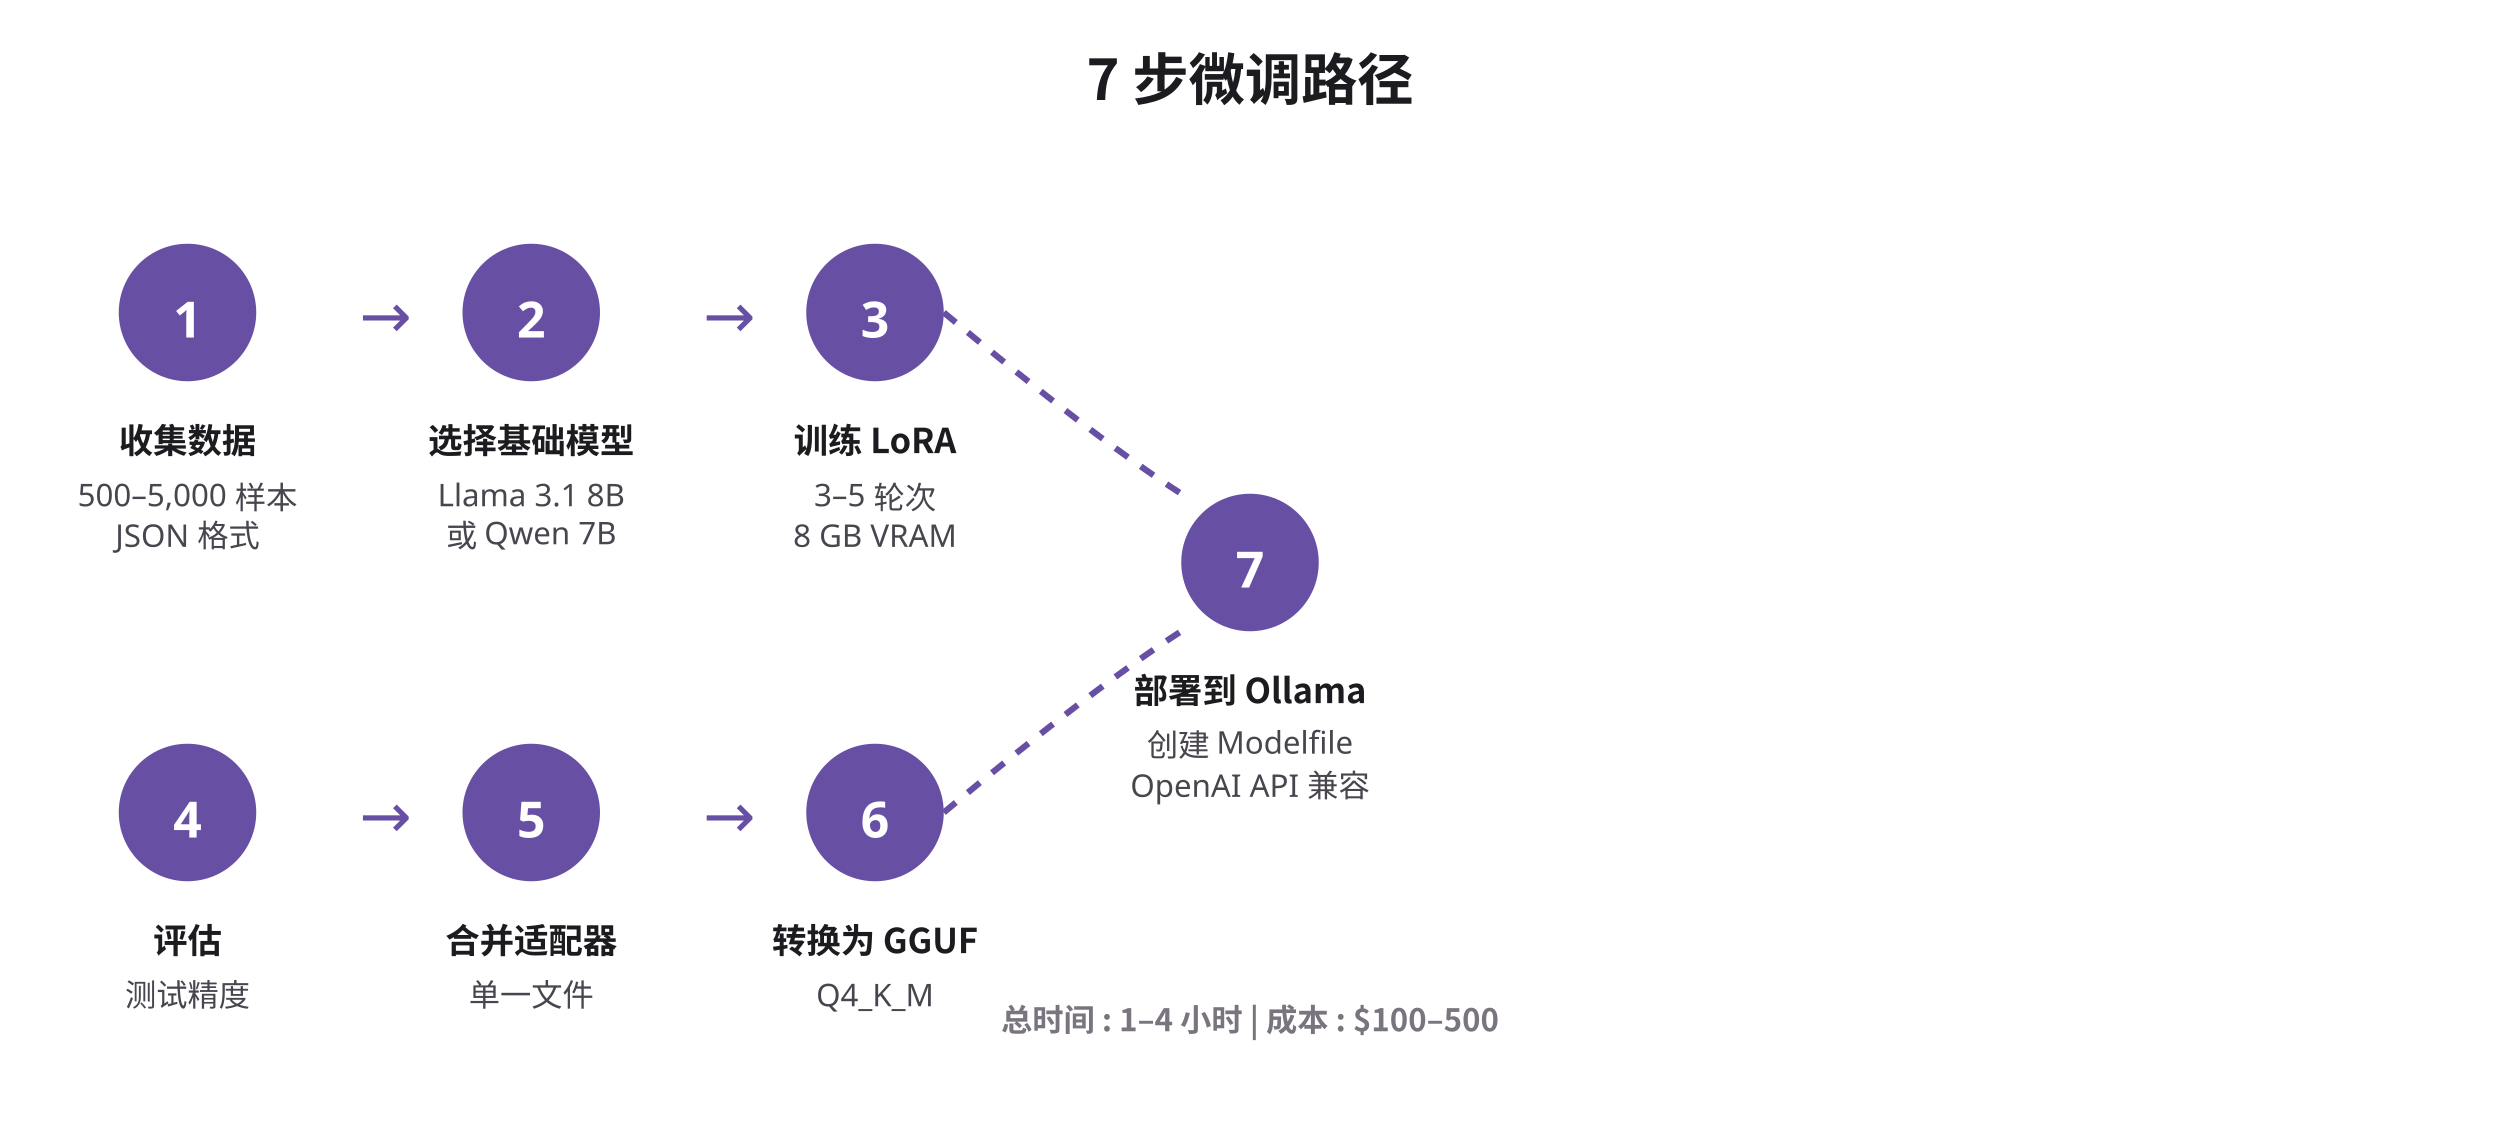
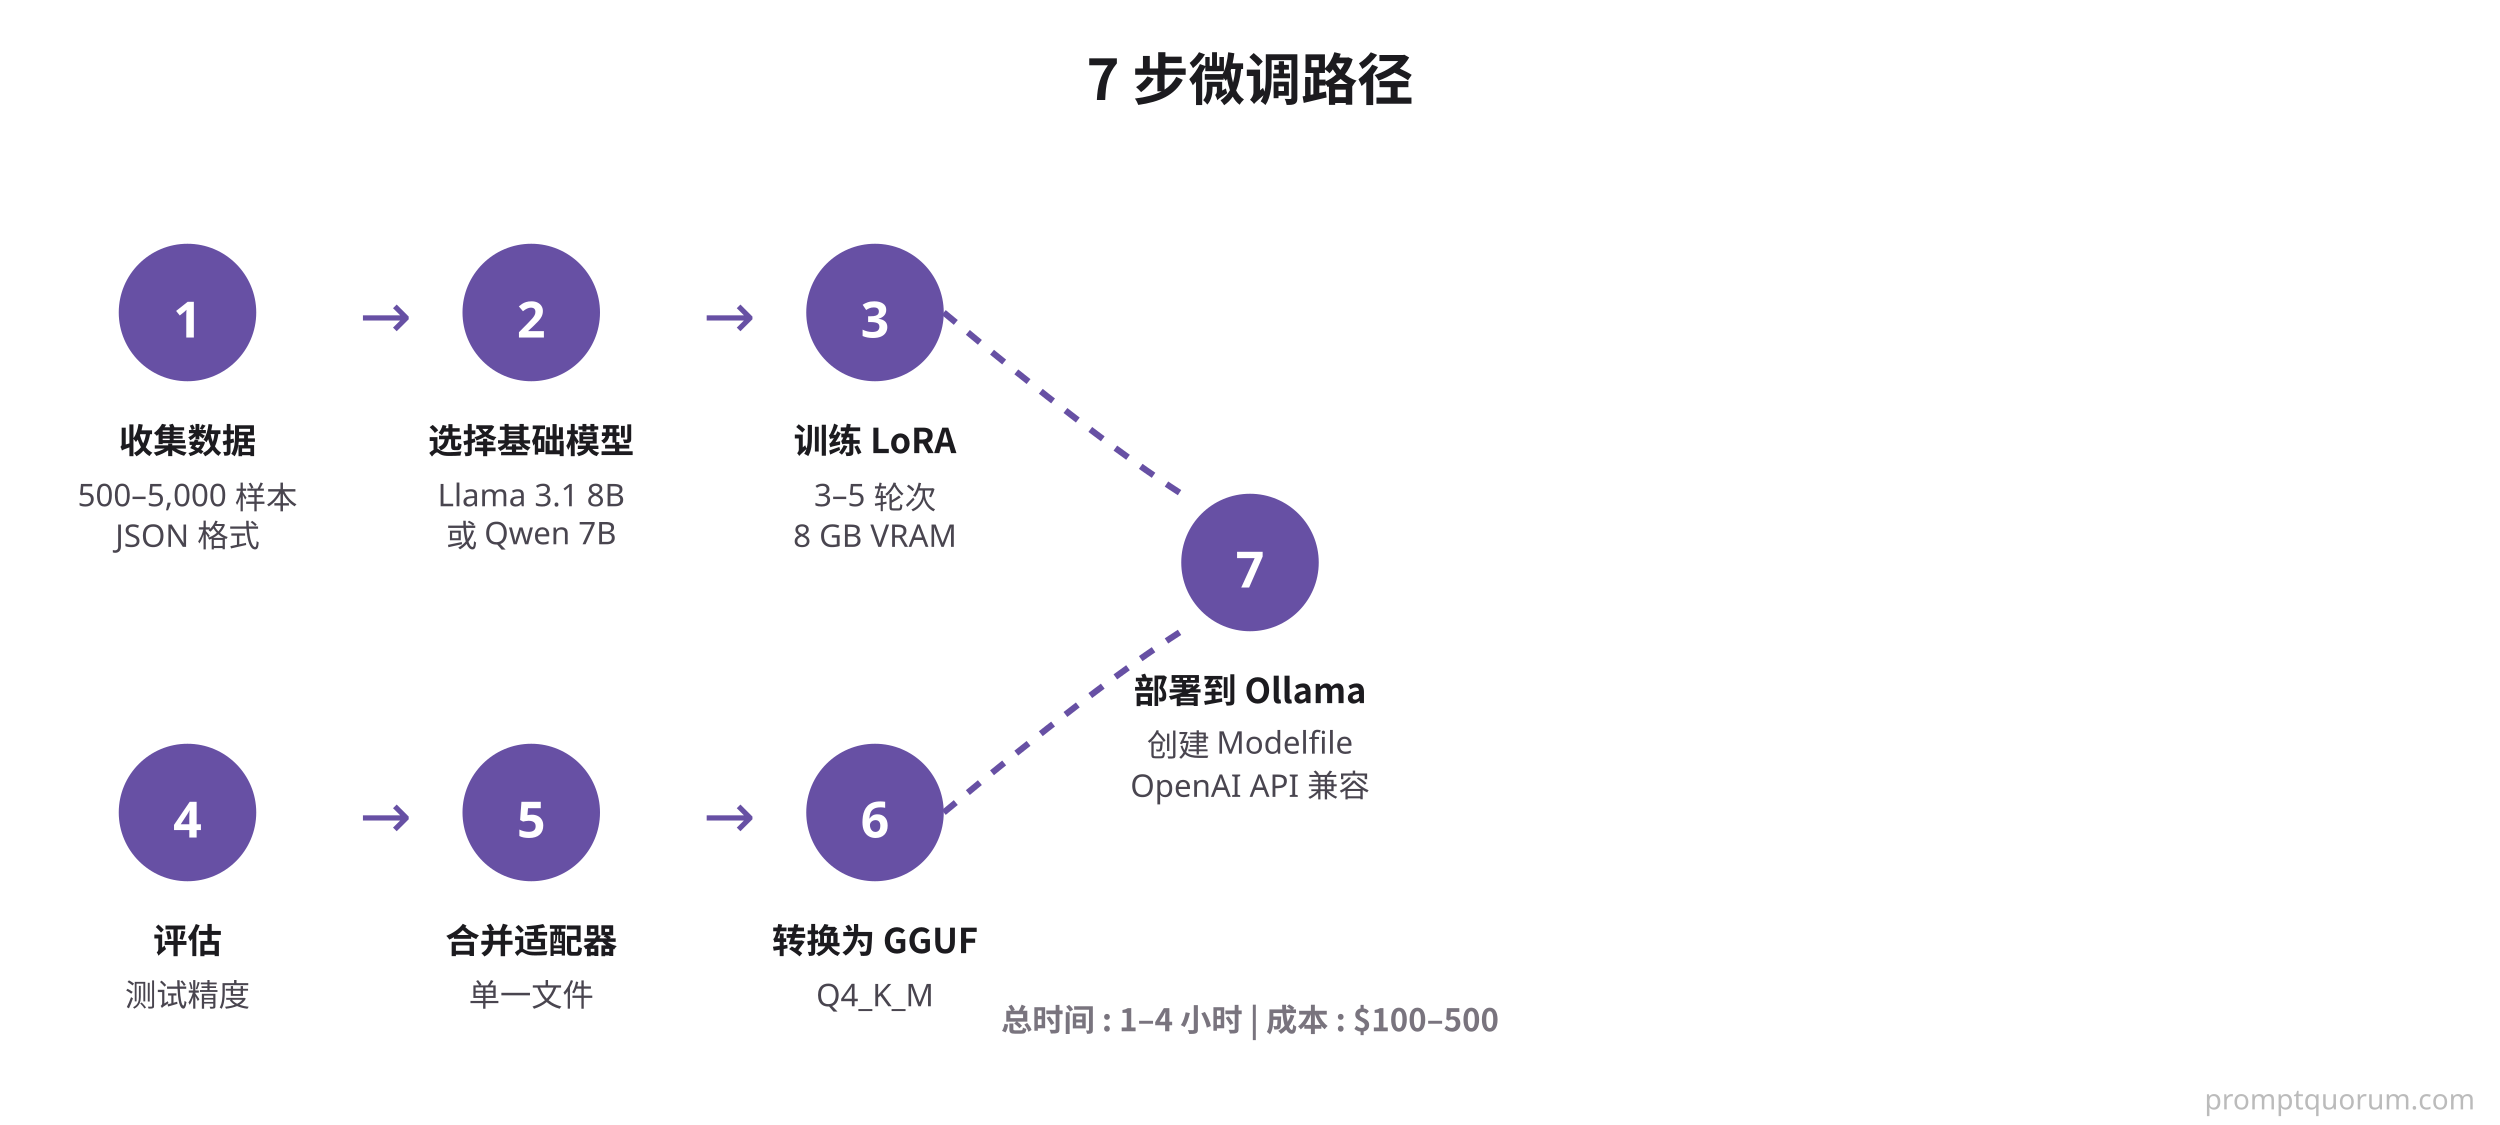
<svg xmlns="http://www.w3.org/2000/svg" viewBox="0 0 800 360">
  <rect width="800" height="360" fill="#FFFFFF" />
  <text x="400" y="32" font-size="18" font-weight="700" fill="#1C1B1F" text-anchor="middle" font-family="system-ui, 'Noto Sans CJK SC'">7 步微调路径</text>
  <circle cx="60" cy="100" r="22" fill="#6750A4" />
  <text x="60" y="108" font-size="16" font-weight="700" fill="#FFFFFF" text-anchor="middle" font-family="system-ui">1</text>
  <text x="60" y="145" font-size="11" font-weight="700" fill="#1C1B1F" text-anchor="middle" font-family="system-ui, 'Noto Sans CJK SC'">收集数据</text>
  <text x="60" y="162" font-family="'SF Mono', Monaco" font-size="10" fill="#49454F" text-anchor="middle">500–5,000 样本</text>
  <text x="60" y="175" font-family="'SF Mono', Monaco" font-size="10" fill="#49454F" text-anchor="middle">JSON 格式</text>
  <text x="115" y="108" font-size="20" fill="#6750A4" font-family="system-ui">→</text>
  <circle cx="170" cy="100" r="22" fill="#6750A4" />
  <text x="170" y="108" font-size="16" font-weight="700" fill="#FFFFFF" text-anchor="middle" font-family="system-ui">2</text>
  <text x="170" y="145" font-size="11" font-weight="700" fill="#1C1B1F" text-anchor="middle" font-family="system-ui, 'Noto Sans CJK SC'">选择基础模型</text>
  <text x="170" y="162" font-family="'SF Mono', Monaco" font-size="10" fill="#49454F" text-anchor="middle">Llama 3.1 8B</text>
  <text x="170" y="175" font-family="'SF Mono', Monaco" font-size="10" fill="#49454F" text-anchor="middle">或 Qwen 7B</text>
  <text x="225" y="108" font-size="20" fill="#6750A4" font-family="system-ui">→</text>
  <circle cx="280" cy="100" r="22" fill="#6750A4" />
  <text x="280" y="108" font-size="16" font-weight="700" fill="#FFFFFF" text-anchor="middle" font-family="system-ui">3</text>
  <text x="280" y="145" font-size="11" font-weight="700" fill="#1C1B1F" text-anchor="middle" font-family="system-ui, 'Noto Sans CJK SC'">训练 LoRA</text>
  <text x="280" y="162" font-family="'SF Mono', Monaco" font-size="10" fill="#49454F" text-anchor="middle">3–5 轮次</text>
  <text x="280" y="175" font-family="'SF Mono', Monaco" font-size="10" fill="#49454F" text-anchor="middle">8 GB VRAM</text>
  <circle cx="60" cy="260" r="22" fill="#6750A4" />
  <text x="60" y="268" font-size="16" font-weight="700" fill="#FFFFFF" text-anchor="middle" font-family="system-ui">4</text>
  <text x="60" y="305" font-size="11" font-weight="700" fill="#1C1B1F" text-anchor="middle" font-family="system-ui, 'Noto Sans CJK SC'">评估</text>
  <text x="60" y="322" font-family="'SF Mono', Monaco" font-size="10" fill="#49454F" text-anchor="middle">测试精度</text>
  <text x="115" y="268" font-size="20" fill="#6750A4" font-family="system-ui">→</text>
  <circle cx="170" cy="260" r="22" fill="#6750A4" />
  <text x="170" y="268" font-size="16" font-weight="700" fill="#FFFFFF" text-anchor="middle" font-family="system-ui">5</text>
  <text x="170" y="305" font-size="11" font-weight="700" fill="#1C1B1F" text-anchor="middle" font-family="system-ui, 'Noto Sans CJK SC'">合并适配器</text>
  <text x="170" y="322" font-family="'SF Mono', Monaco" font-size="10" fill="#49454F" text-anchor="middle">单一文件</text>
  <text x="225" y="268" font-size="20" fill="#6750A4" font-family="system-ui">→</text>
  <circle cx="280" cy="260" r="22" fill="#6750A4" />
  <text x="280" y="268" font-size="16" font-weight="700" fill="#FFFFFF" text-anchor="middle" font-family="system-ui">6</text>
  <text x="280" y="305" font-size="11" font-weight="700" fill="#1C1B1F" text-anchor="middle" font-family="system-ui, 'Noto Sans CJK SC'">转换为 GGUF</text>
  <text x="280" y="322" font-family="'SF Mono', Monaco" font-size="10" fill="#49454F" text-anchor="middle">Q4_K_M</text>
  <circle cx="400" cy="180" r="22" fill="#6750A4" />
  <text x="400" y="188" font-size="16" font-weight="700" fill="#FFFFFF" text-anchor="middle" font-family="system-ui">7</text>
  <text x="400" y="225" font-size="11" font-weight="700" fill="#1C1B1F" text-anchor="middle" font-family="system-ui, 'Noto Sans CJK SC'">部署到 Ollama</text>
  <text x="400" y="242" font-family="'SF Mono', Monaco" font-size="10" fill="#49454F" text-anchor="middle">创建 Modelfile</text>
  <text x="400" y="255" font-family="'SF Mono', Monaco" font-size="10" fill="#49454F" text-anchor="middle">OpenAI API 兼容</text>
  <path d="M 302 100 Q 350 140 378 158" stroke="#6750A4" stroke-width="2" fill="none" stroke-dasharray="5,5" />
  <path d="M 302 260 Q 350 220 378 202" stroke="#6750A4" stroke-width="2" fill="none" stroke-dasharray="5,5" />
  <text x="400" y="330" font-size="10" font-weight="600" fill="#79747E" text-anchor="middle" font-family="system-ui, 'Noto Sans CJK SC'">总时间 : 1–4 小时 | 成本 : $100–500</text>
+   <text x="792" y="355" font-family="system-ui,sans-serif" font-size="9" fill="#BBBBBB" text-anchor="end">promptquorum.com</text>
</svg>
